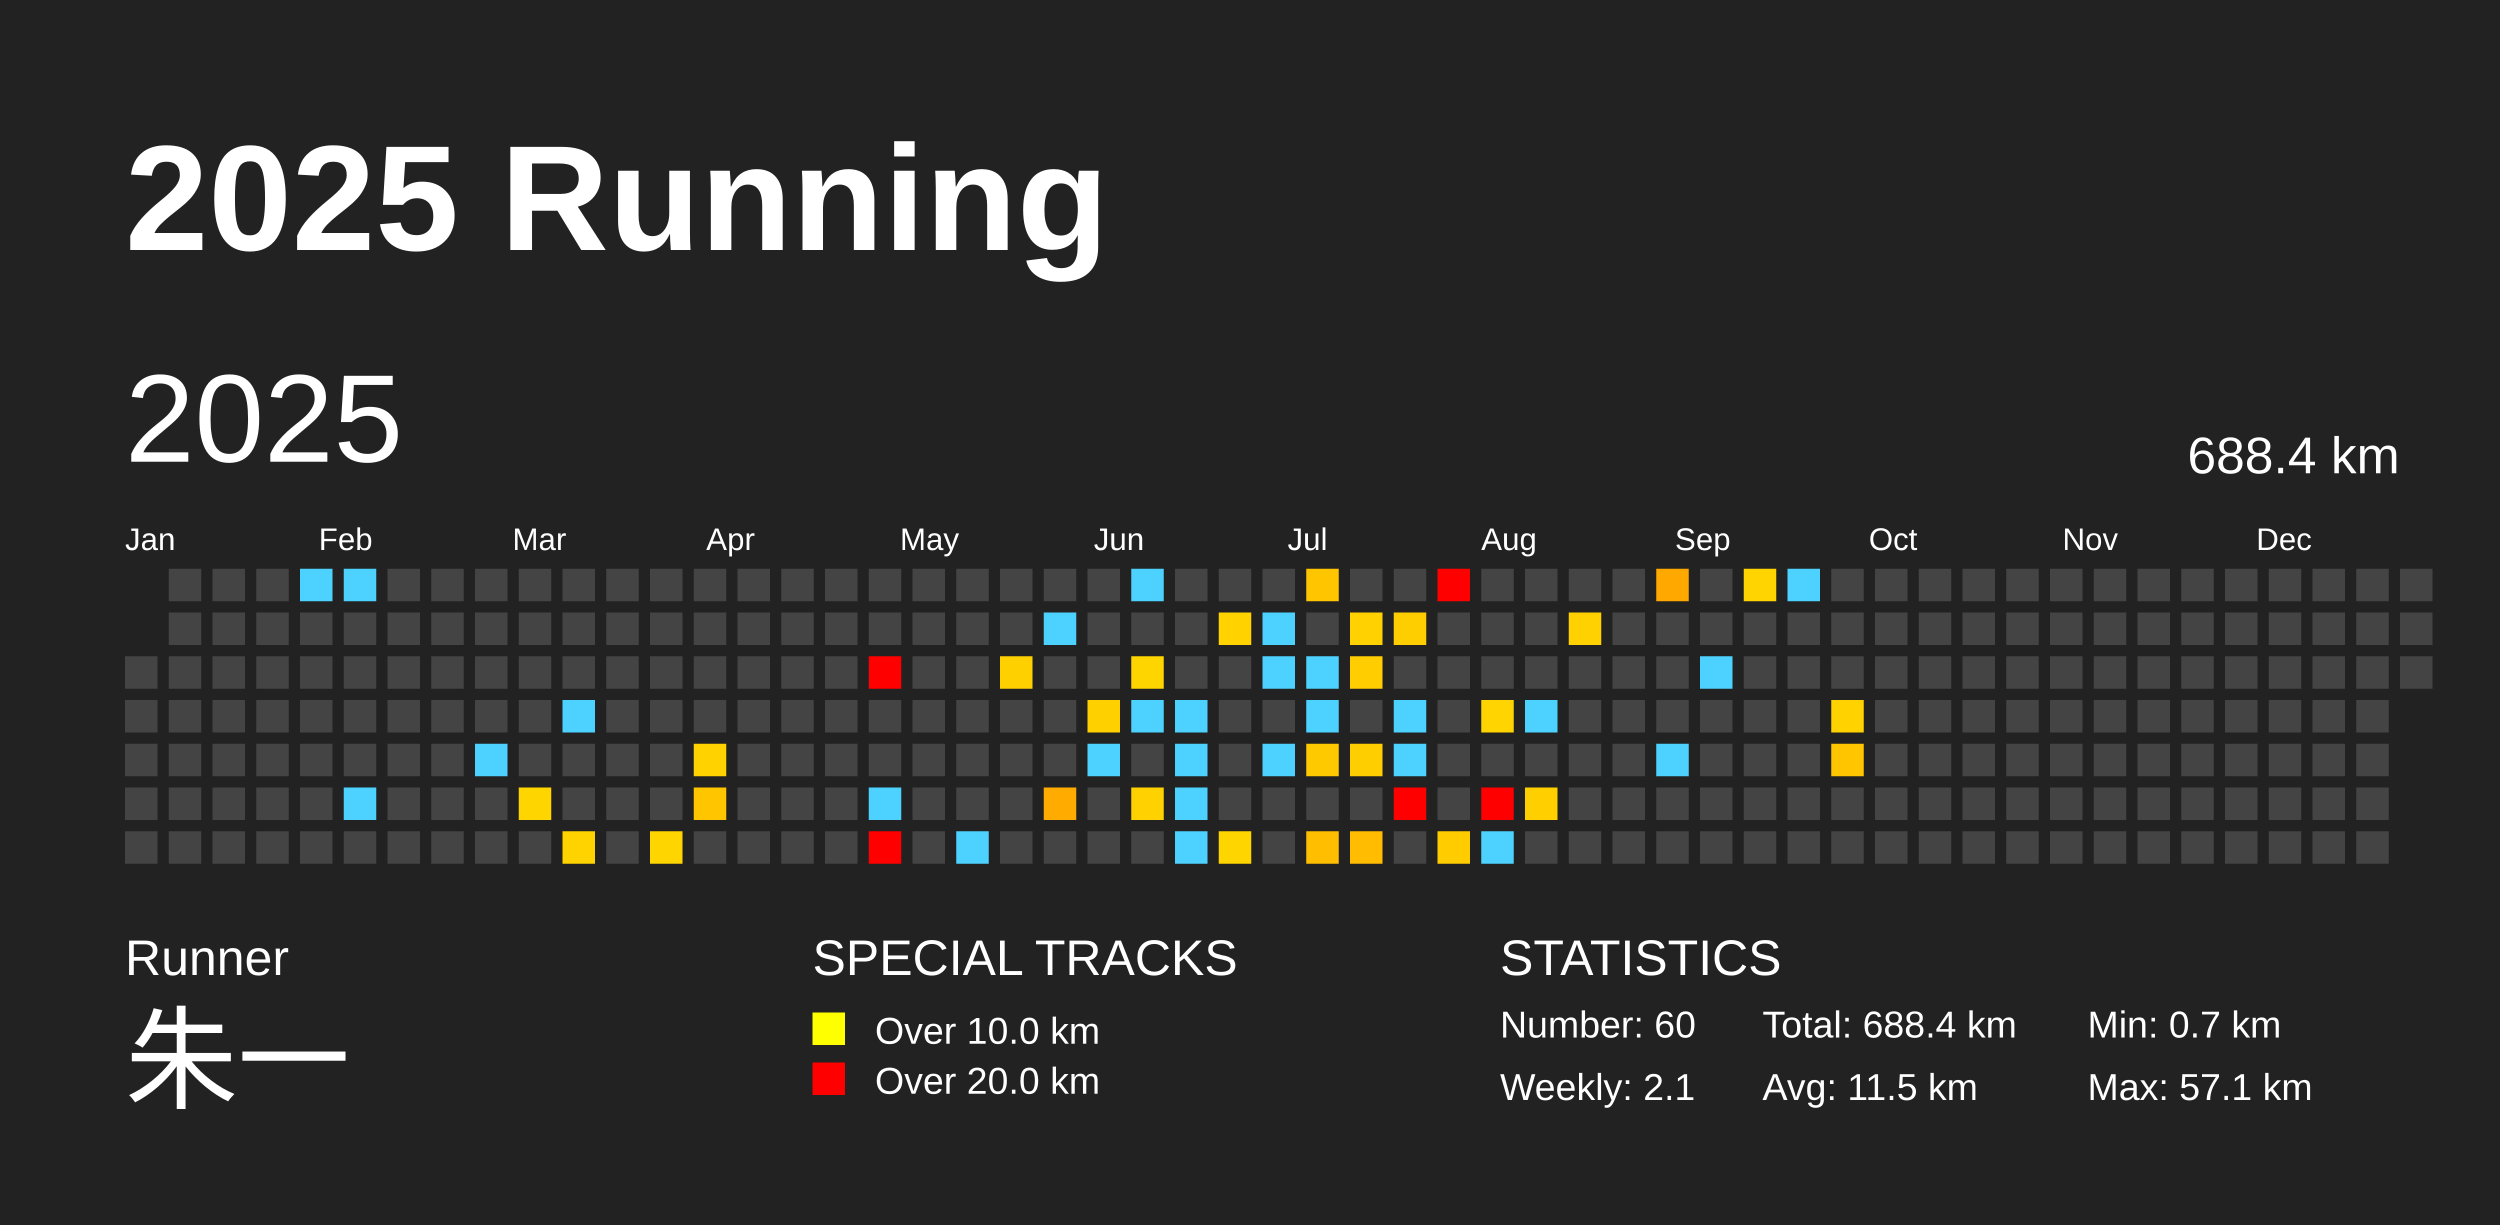
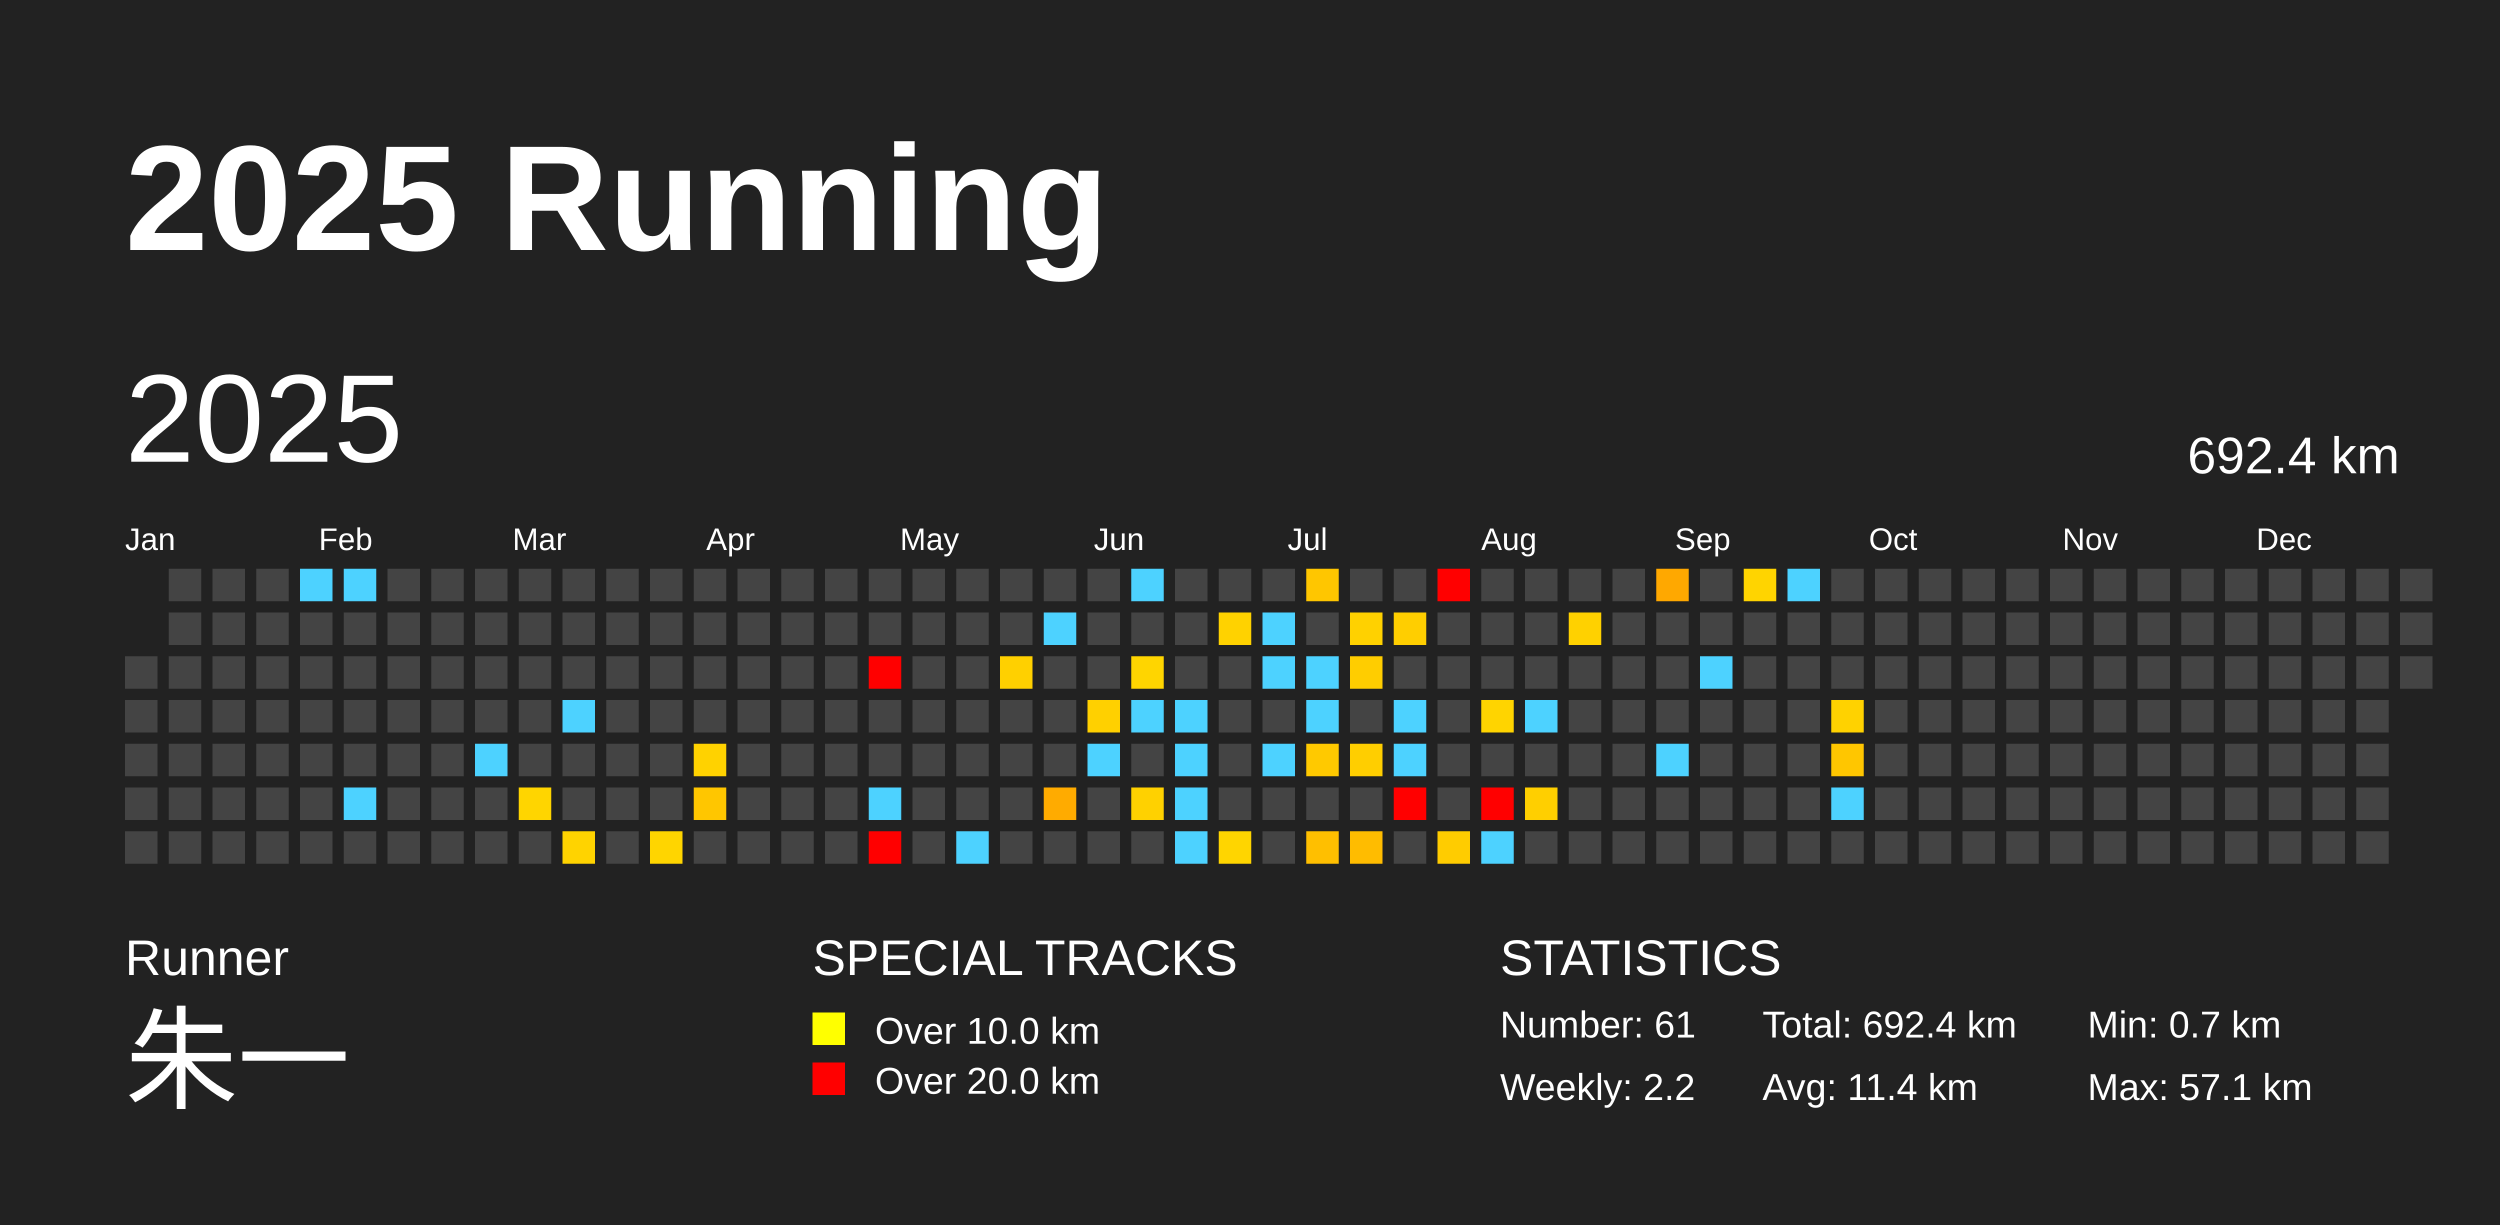
<svg xmlns="http://www.w3.org/2000/svg" baseProfile="full" height="98mm" version="1.1" viewBox="0,0,200,98" width="200mm">
  <defs />
  <rect fill="#222222" height="98" width="200" x="0" y="0" />
  <text fill="#FFFFFF" style="font-size:12px; font-family:Arial; font-weight:bold;" x="10" y="20">2025 Running</text>
  <text fill="#FFFFFF" style="font-size:4px; font-family:Arial" x="10" y="78">Runner</text>
  <text fill="#FFFFFF" style="font-size:9px; font-family:Arial" x="10" y="88">朱一</text>
  <text fill="#FFFFFF" style="font-size:4px; font-family:Arial" x="65" y="78">SPECIAL TRACKS</text>
  <rect fill="yellow" height="2.6" width="2.6" x="65" y="81" />
  <text fill="#FFFFFF" style="font-size:3px; font-family:Arial" x="70" y="83.5">Over 10.0 km</text>
  <rect fill="red" height="2.6" width="2.6" x="65" y="85" />
  <text fill="#FFFFFF" style="font-size:3px; font-family:Arial" x="70" y="87.5">Over 20.0 km</text>
  <text fill="#FFFFFF" style="font-size:4px; font-family:Arial" x="120" y="78">STATISTICS</text>
-   <text fill="#FFFFFF" style="font-size:3px; font-family:Arial" x="120" y="83">Number: 60</text>
-   <text fill="#FFFFFF" style="font-size:3px; font-family:Arial" x="120" y="88">Weekly: 2.1</text>
-   <text fill="#FFFFFF" style="font-size:3px; font-family:Arial" x="141" y="83">Total: 688.4 km</text>
-   <text fill="#FFFFFF" style="font-size:3px; font-family:Arial" x="141" y="88">Avg: 11.5 km</text>
+   <text fill="#FFFFFF" style="font-size:3px; font-family:Arial" x="120" y="83">Number: 61</text>
+   <text fill="#FFFFFF" style="font-size:3px; font-family:Arial" x="120" y="88">Weekly: 2.2</text>
+   <text fill="#FFFFFF" style="font-size:3px; font-family:Arial" x="141" y="83">Total: 692.4 km</text>
+   <text fill="#FFFFFF" style="font-size:3px; font-family:Arial" x="141" y="88">Avg: 11.4 km</text>
  <text fill="#FFFFFF" style="font-size:3px; font-family:Arial" x="167" y="83">Min: 0.7 km</text>
  <text fill="#FFFFFF" style="font-size:3px; font-family:Arial" x="167" y="88">Max: 57.1 km</text>
  <text dominant-baseline="hanging" fill="#FFFFFF" style="font-size:10.0px; font-family:Arial;" x="10" y="30">2025</text>
-   <text dominant-baseline="hanging" fill="#FFFFFF" style="font-size:4.125px; font-family:Arial;" x="175" y="35">688.4 km</text>
+   <text dominant-baseline="hanging" fill="#FFFFFF" style="font-size:4.125px; font-family:Arial;" x="175" y="35">692.4 km</text>
  <text fill="#FFFFFF" style="font-size:2.5px; font-family:Arial" x="10.0" y="44">Jan</text>
  <text fill="#FFFFFF" style="font-size:2.5px; font-family:Arial" x="25.5" y="44">Feb</text>
  <text fill="#FFFFFF" style="font-size:2.5px; font-family:Arial" x="41.0" y="44">Mar</text>
  <text fill="#FFFFFF" style="font-size:2.5px; font-family:Arial" x="56.5" y="44">Apr</text>
  <text fill="#FFFFFF" style="font-size:2.5px; font-family:Arial" x="72.0" y="44">May</text>
  <text fill="#FFFFFF" style="font-size:2.5px; font-family:Arial" x="87.5" y="44">Jun</text>
  <text fill="#FFFFFF" style="font-size:2.5px; font-family:Arial" x="103.0" y="44">Jul</text>
  <text fill="#FFFFFF" style="font-size:2.5px; font-family:Arial" x="118.5" y="44">Aug</text>
  <text fill="#FFFFFF" style="font-size:2.5px; font-family:Arial" x="134.0" y="44">Sep</text>
  <text fill="#FFFFFF" style="font-size:2.5px; font-family:Arial" x="149.5" y="44">Oct</text>
  <text fill="#FFFFFF" style="font-size:2.5px; font-family:Arial" x="165.0" y="44">Nov</text>
  <text fill="#FFFFFF" style="font-size:2.5px; font-family:Arial" x="180.5" y="44">Dec</text>
  <rect fill="#444444" height="2.6" width="2.6" x="10.0" y="52.5" />
  <rect fill="#444444" height="2.6" width="2.6" x="10.0" y="56.0" />
  <rect fill="#444444" height="2.6" width="2.6" x="10.0" y="59.5" />
  <rect fill="#444444" height="2.6" width="2.6" x="10.0" y="63.0" />
  <rect fill="#444444" height="2.6" width="2.6" x="10.0" y="66.5" />
  <rect fill="#444444" height="2.6" width="2.6" x="13.5" y="45.5" />
  <rect fill="#444444" height="2.6" width="2.6" x="13.5" y="49.0" />
  <rect fill="#444444" height="2.6" width="2.6" x="13.5" y="52.5" />
  <rect fill="#444444" height="2.6" width="2.6" x="13.5" y="56.0" />
  <rect fill="#444444" height="2.6" width="2.6" x="13.5" y="59.5" />
  <rect fill="#444444" height="2.6" width="2.6" x="13.5" y="63.0" />
  <rect fill="#444444" height="2.6" width="2.6" x="13.5" y="66.5" />
  <rect fill="#444444" height="2.6" width="2.6" x="17.0" y="45.5" />
  <rect fill="#444444" height="2.6" width="2.6" x="17.0" y="49.0" />
  <rect fill="#444444" height="2.6" width="2.6" x="17.0" y="52.5" />
  <rect fill="#444444" height="2.6" width="2.6" x="17.0" y="56.0" />
  <rect fill="#444444" height="2.6" width="2.6" x="17.0" y="59.5" />
  <rect fill="#444444" height="2.6" width="2.6" x="17.0" y="63.0" />
  <rect fill="#444444" height="2.6" width="2.6" x="17.0" y="66.5" />
  <rect fill="#444444" height="2.6" width="2.6" x="20.5" y="45.5" />
  <rect fill="#444444" height="2.6" width="2.6" x="20.5" y="49.0" />
  <rect fill="#444444" height="2.6" width="2.6" x="20.5" y="52.5" />
  <rect fill="#444444" height="2.6" width="2.6" x="20.5" y="56.0" />
  <rect fill="#444444" height="2.6" width="2.6" x="20.5" y="59.5" />
  <rect fill="#444444" height="2.6" width="2.6" x="20.5" y="63.0" />
  <rect fill="#444444" height="2.6" width="2.6" x="20.5" y="66.5" />
  <rect fill="#4dd2ff" height="2.6" width="2.6" x="24.0" y="45.5" />
  <rect fill="#444444" height="2.6" width="2.6" x="24.0" y="49.0" />
  <rect fill="#444444" height="2.6" width="2.6" x="24.0" y="52.5" />
  <rect fill="#444444" height="2.6" width="2.6" x="24.0" y="56.0" />
  <rect fill="#444444" height="2.6" width="2.6" x="24.0" y="59.5" />
  <rect fill="#444444" height="2.6" width="2.6" x="24.0" y="63.0" />
  <rect fill="#444444" height="2.6" width="2.6" x="24.0" y="66.5" />
  <rect fill="#4dd2ff" height="2.6" width="2.6" x="27.5" y="45.5" />
  <rect fill="#444444" height="2.6" width="2.6" x="27.5" y="49.0" />
  <rect fill="#444444" height="2.6" width="2.6" x="27.5" y="52.5" />
  <rect fill="#444444" height="2.6" width="2.6" x="27.5" y="56.0" />
  <rect fill="#444444" height="2.6" width="2.6" x="27.5" y="59.5" />
  <rect fill="#4dd2ff" height="2.6" width="2.6" x="27.5" y="63.0" />
  <rect fill="#444444" height="2.6" width="2.6" x="27.5" y="66.5" />
  <rect fill="#444444" height="2.6" width="2.6" x="31.0" y="45.5" />
  <rect fill="#444444" height="2.6" width="2.6" x="31.0" y="49.0" />
  <rect fill="#444444" height="2.6" width="2.6" x="31.0" y="52.5" />
  <rect fill="#444444" height="2.6" width="2.6" x="31.0" y="56.0" />
  <rect fill="#444444" height="2.6" width="2.6" x="31.0" y="59.5" />
  <rect fill="#444444" height="2.6" width="2.6" x="31.0" y="63.0" />
  <rect fill="#444444" height="2.6" width="2.6" x="31.0" y="66.5" />
  <rect fill="#444444" height="2.6" width="2.6" x="34.5" y="45.5" />
  <rect fill="#444444" height="2.6" width="2.6" x="34.5" y="49.0" />
  <rect fill="#444444" height="2.6" width="2.6" x="34.5" y="52.5" />
  <rect fill="#444444" height="2.6" width="2.6" x="34.5" y="56.0" />
  <rect fill="#444444" height="2.6" width="2.6" x="34.5" y="59.5" />
  <rect fill="#444444" height="2.6" width="2.6" x="34.5" y="63.0" />
  <rect fill="#444444" height="2.6" width="2.6" x="34.5" y="66.5" />
  <rect fill="#444444" height="2.6" width="2.6" x="38.0" y="45.5" />
  <rect fill="#444444" height="2.6" width="2.6" x="38.0" y="49.0" />
  <rect fill="#444444" height="2.6" width="2.6" x="38.0" y="52.5" />
  <rect fill="#444444" height="2.6" width="2.6" x="38.0" y="56.0" />
  <rect fill="#4dd2ff" height="2.6" width="2.6" x="38.0" y="59.5" />
  <rect fill="#444444" height="2.6" width="2.6" x="38.0" y="63.0" />
  <rect fill="#444444" height="2.6" width="2.6" x="38.0" y="66.5" />
  <rect fill="#444444" height="2.6" width="2.6" x="41.5" y="45.5" />
  <rect fill="#444444" height="2.6" width="2.6" x="41.5" y="49.0" />
  <rect fill="#444444" height="2.6" width="2.6" x="41.5" y="52.5" />
  <rect fill="#444444" height="2.6" width="2.6" x="41.5" y="56.0" />
  <rect fill="#444444" height="2.6" width="2.6" x="41.5" y="59.5" />
  <rect fill="#ffd500" height="2.6" width="2.6" x="41.5" y="63.0" />
  <rect fill="#444444" height="2.6" width="2.6" x="41.5" y="66.5" />
  <rect fill="#444444" height="2.6" width="2.6" x="45.0" y="45.5" />
  <rect fill="#444444" height="2.6" width="2.6" x="45.0" y="49.0" />
  <rect fill="#444444" height="2.6" width="2.6" x="45.0" y="52.5" />
  <rect fill="#4dd2ff" height="2.6" width="2.6" x="45.0" y="56.0" />
  <rect fill="#444444" height="2.6" width="2.6" x="45.0" y="59.5" />
  <rect fill="#444444" height="2.6" width="2.6" x="45.0" y="63.0" />
  <rect fill="#ffd300" height="2.6" width="2.6" x="45.0" y="66.5" />
  <rect fill="#444444" height="2.6" width="2.6" x="48.5" y="45.5" />
  <rect fill="#444444" height="2.6" width="2.6" x="48.5" y="49.0" />
  <rect fill="#444444" height="2.6" width="2.6" x="48.5" y="52.5" />
  <rect fill="#444444" height="2.6" width="2.6" x="48.5" y="56.0" />
  <rect fill="#444444" height="2.6" width="2.6" x="48.5" y="59.5" />
  <rect fill="#444444" height="2.6" width="2.6" x="48.5" y="63.0" />
  <rect fill="#444444" height="2.6" width="2.6" x="48.5" y="66.5" />
  <rect fill="#444444" height="2.6" width="2.6" x="52.0" y="45.5" />
  <rect fill="#444444" height="2.6" width="2.6" x="52.0" y="49.0" />
  <rect fill="#444444" height="2.6" width="2.6" x="52.0" y="52.5" />
  <rect fill="#444444" height="2.6" width="2.6" x="52.0" y="56.0" />
  <rect fill="#444444" height="2.6" width="2.6" x="52.0" y="59.5" />
  <rect fill="#444444" height="2.6" width="2.6" x="52.0" y="63.0" />
  <rect fill="#ffd500" height="2.6" width="2.6" x="52.0" y="66.5" />
  <rect fill="#444444" height="2.6" width="2.6" x="55.5" y="45.5" />
  <rect fill="#444444" height="2.6" width="2.6" x="55.5" y="49.0" />
  <rect fill="#444444" height="2.6" width="2.6" x="55.5" y="52.5" />
  <rect fill="#444444" height="2.6" width="2.6" x="55.5" y="56.0" />
  <rect fill="#ffd200" height="2.6" width="2.6" x="55.5" y="59.5" />
  <rect fill="#ffc600" height="2.6" width="2.6" x="55.5" y="63.0" />
  <rect fill="#444444" height="2.6" width="2.6" x="55.5" y="66.5" />
  <rect fill="#444444" height="2.6" width="2.6" x="59.0" y="45.5" />
  <rect fill="#444444" height="2.6" width="2.6" x="59.0" y="49.0" />
  <rect fill="#444444" height="2.6" width="2.6" x="59.0" y="52.5" />
  <rect fill="#444444" height="2.6" width="2.6" x="59.0" y="56.0" />
  <rect fill="#444444" height="2.6" width="2.6" x="59.0" y="59.5" />
  <rect fill="#444444" height="2.6" width="2.6" x="59.0" y="63.0" />
  <rect fill="#444444" height="2.6" width="2.6" x="59.0" y="66.5" />
  <rect fill="#444444" height="2.6" width="2.6" x="62.5" y="45.5" />
  <rect fill="#444444" height="2.6" width="2.6" x="62.5" y="49.0" />
  <rect fill="#444444" height="2.6" width="2.6" x="62.5" y="52.5" />
  <rect fill="#444444" height="2.6" width="2.6" x="62.5" y="56.0" />
  <rect fill="#444444" height="2.6" width="2.6" x="62.5" y="59.5" />
  <rect fill="#444444" height="2.6" width="2.6" x="62.5" y="63.0" />
  <rect fill="#444444" height="2.6" width="2.6" x="62.5" y="66.5" />
  <rect fill="#444444" height="2.6" width="2.6" x="66.0" y="45.5" />
  <rect fill="#444444" height="2.6" width="2.6" x="66.0" y="49.0" />
  <rect fill="#444444" height="2.6" width="2.6" x="66.0" y="52.5" />
  <rect fill="#444444" height="2.6" width="2.6" x="66.0" y="56.0" />
  <rect fill="#444444" height="2.6" width="2.6" x="66.0" y="59.5" />
  <rect fill="#444444" height="2.6" width="2.6" x="66.0" y="63.0" />
  <rect fill="#444444" height="2.6" width="2.6" x="66.0" y="66.5" />
  <rect fill="#444444" height="2.6" width="2.6" x="69.5" y="45.5" />
  <rect fill="#444444" height="2.6" width="2.6" x="69.5" y="49.0" />
  <rect fill="red" height="2.6" width="2.6" x="69.5" y="52.5" />
  <rect fill="#444444" height="2.6" width="2.6" x="69.5" y="56.0" />
  <rect fill="#444444" height="2.6" width="2.6" x="69.5" y="59.5" />
  <rect fill="#4dd2ff" height="2.6" width="2.6" x="69.5" y="63.0" />
  <rect fill="red" height="2.6" width="2.6" x="69.5" y="66.5" />
  <rect fill="#444444" height="2.6" width="2.6" x="73.0" y="45.5" />
  <rect fill="#444444" height="2.6" width="2.6" x="73.0" y="49.0" />
  <rect fill="#444444" height="2.6" width="2.6" x="73.0" y="52.5" />
  <rect fill="#444444" height="2.6" width="2.6" x="73.0" y="56.0" />
  <rect fill="#444444" height="2.6" width="2.6" x="73.0" y="59.5" />
  <rect fill="#444444" height="2.6" width="2.6" x="73.0" y="63.0" />
  <rect fill="#444444" height="2.6" width="2.6" x="73.0" y="66.5" />
  <rect fill="#444444" height="2.6" width="2.6" x="76.5" y="45.5" />
  <rect fill="#444444" height="2.6" width="2.6" x="76.5" y="49.0" />
  <rect fill="#444444" height="2.6" width="2.6" x="76.5" y="52.5" />
  <rect fill="#444444" height="2.6" width="2.6" x="76.5" y="56.0" />
  <rect fill="#444444" height="2.6" width="2.6" x="76.5" y="59.5" />
  <rect fill="#444444" height="2.6" width="2.6" x="76.5" y="63.0" />
  <rect fill="#4dd2ff" height="2.6" width="2.6" x="76.5" y="66.5" />
  <rect fill="#444444" height="2.6" width="2.6" x="80.0" y="45.5" />
  <rect fill="#444444" height="2.6" width="2.6" x="80.0" y="49.0" />
  <rect fill="#ffd000" height="2.6" width="2.6" x="80.0" y="52.5" />
  <rect fill="#444444" height="2.6" width="2.6" x="80.0" y="56.0" />
  <rect fill="#444444" height="2.6" width="2.6" x="80.0" y="59.5" />
  <rect fill="#444444" height="2.6" width="2.6" x="80.0" y="63.0" />
  <rect fill="#444444" height="2.6" width="2.6" x="80.0" y="66.5" />
  <rect fill="#444444" height="2.6" width="2.6" x="83.5" y="45.5" />
  <rect fill="#4dd2ff" height="2.6" width="2.6" x="83.5" y="49.0" />
  <rect fill="#444444" height="2.6" width="2.6" x="83.5" y="52.5" />
  <rect fill="#444444" height="2.6" width="2.6" x="83.5" y="56.0" />
  <rect fill="#444444" height="2.6" width="2.6" x="83.5" y="59.5" />
  <rect fill="#ffab00" height="2.6" width="2.6" x="83.5" y="63.0" />
  <rect fill="#444444" height="2.6" width="2.6" x="83.5" y="66.5" />
  <rect fill="#444444" height="2.6" width="2.6" x="87.0" y="45.5" />
  <rect fill="#444444" height="2.6" width="2.6" x="87.0" y="49.0" />
  <rect fill="#444444" height="2.6" width="2.6" x="87.0" y="52.5" />
  <rect fill="#ffd000" height="2.6" width="2.6" x="87.0" y="56.0" />
  <rect fill="#4dd2ff" height="2.6" width="2.6" x="87.0" y="59.5" />
  <rect fill="#444444" height="2.6" width="2.6" x="87.0" y="63.0" />
  <rect fill="#444444" height="2.6" width="2.6" x="87.0" y="66.5" />
  <rect fill="#4dd2ff" height="2.6" width="2.6" x="90.5" y="45.5" />
  <rect fill="#444444" height="2.6" width="2.6" x="90.5" y="49.0" />
  <rect fill="#ffd500" height="2.6" width="2.6" x="90.5" y="52.5" />
  <rect fill="#4dd2ff" height="2.6" width="2.6" x="90.5" y="56.0" />
  <rect fill="#444444" height="2.6" width="2.6" x="90.5" y="59.5" />
  <rect fill="#ffd100" height="2.6" width="2.6" x="90.5" y="63.0" />
  <rect fill="#444444" height="2.6" width="2.6" x="90.5" y="66.5" />
  <rect fill="#444444" height="2.6" width="2.6" x="94.0" y="45.5" />
  <rect fill="#444444" height="2.6" width="2.6" x="94.0" y="49.0" />
  <rect fill="#444444" height="2.6" width="2.6" x="94.0" y="52.5" />
  <rect fill="#4dd2ff" height="2.6" width="2.6" x="94.0" y="56.0" />
  <rect fill="#4dd2ff" height="2.6" width="2.6" x="94.0" y="59.5" />
  <rect fill="#4dd2ff" height="2.6" width="2.6" x="94.0" y="63.0" />
  <rect fill="#4dd2ff" height="2.6" width="2.6" x="94.0" y="66.5" />
  <rect fill="#444444" height="2.6" width="2.6" x="97.5" y="45.5" />
  <rect fill="#ffd200" height="2.6" width="2.6" x="97.5" y="49.0" />
  <rect fill="#444444" height="2.6" width="2.6" x="97.5" y="52.5" />
  <rect fill="#444444" height="2.6" width="2.6" x="97.5" y="56.0" />
  <rect fill="#444444" height="2.6" width="2.6" x="97.5" y="59.5" />
  <rect fill="#444444" height="2.6" width="2.6" x="97.5" y="63.0" />
  <rect fill="#ffd500" height="2.6" width="2.6" x="97.5" y="66.5" />
  <rect fill="#444444" height="2.6" width="2.6" x="101.0" y="45.5" />
  <rect fill="#4dd2ff" height="2.6" width="2.6" x="101.0" y="49.0" />
  <rect fill="#4dd2ff" height="2.6" width="2.6" x="101.0" y="52.5" />
  <rect fill="#444444" height="2.6" width="2.6" x="101.0" y="56.0" />
  <rect fill="#4dd2ff" height="2.6" width="2.6" x="101.0" y="59.5" />
  <rect fill="#444444" height="2.6" width="2.6" x="101.0" y="63.0" />
  <rect fill="#444444" height="2.6" width="2.6" x="101.0" y="66.5" />
  <rect fill="#ffc600" height="2.6" width="2.6" x="104.5" y="45.5" />
  <rect fill="#444444" height="2.6" width="2.6" x="104.5" y="49.0" />
  <rect fill="#4dd2ff" height="2.6" width="2.6" x="104.5" y="52.5" />
  <rect fill="#4dd2ff" height="2.6" width="2.6" x="104.5" y="56.0" />
  <rect fill="#ffc900" height="2.6" width="2.6" x="104.5" y="59.5" />
  <rect fill="#444444" height="2.6" width="2.6" x="104.5" y="63.0" />
  <rect fill="#ffbf00" height="2.6" width="2.6" x="104.5" y="66.5" />
  <rect fill="#444444" height="2.6" width="2.6" x="108.0" y="45.5" />
  <rect fill="#ffd100" height="2.6" width="2.6" x="108.0" y="49.0" />
  <rect fill="#ffcd00" height="2.6" width="2.6" x="108.0" y="52.5" />
  <rect fill="#444444" height="2.6" width="2.6" x="108.0" y="56.0" />
  <rect fill="#ffce00" height="2.6" width="2.6" x="108.0" y="59.5" />
  <rect fill="#444444" height="2.6" width="2.6" x="108.0" y="63.0" />
  <rect fill="#ffbc00" height="2.6" width="2.6" x="108.0" y="66.5" />
  <rect fill="#444444" height="2.6" width="2.6" x="111.5" y="45.5" />
  <rect fill="#ffce00" height="2.6" width="2.6" x="111.5" y="49.0" />
  <rect fill="#444444" height="2.6" width="2.6" x="111.5" y="52.5" />
  <rect fill="#4dd2ff" height="2.6" width="2.6" x="111.5" y="56.0" />
  <rect fill="#4dd2ff" height="2.6" width="2.6" x="111.5" y="59.5" />
  <rect fill="red" height="2.6" width="2.6" x="111.5" y="63.0" />
  <rect fill="#444444" height="2.6" width="2.6" x="111.5" y="66.5" />
  <rect fill="red" height="2.6" width="2.6" x="115.0" y="45.5" />
  <rect fill="#444444" height="2.6" width="2.6" x="115.0" y="49.0" />
  <rect fill="#444444" height="2.6" width="2.6" x="115.0" y="52.5" />
  <rect fill="#444444" height="2.6" width="2.6" x="115.0" y="56.0" />
  <rect fill="#444444" height="2.6" width="2.6" x="115.0" y="59.5" />
  <rect fill="#444444" height="2.6" width="2.6" x="115.0" y="63.0" />
  <rect fill="#ffcc00" height="2.6" width="2.6" x="115.0" y="66.5" />
  <rect fill="#444444" height="2.6" width="2.6" x="118.5" y="45.5" />
  <rect fill="#444444" height="2.6" width="2.6" x="118.5" y="49.0" />
  <rect fill="#444444" height="2.6" width="2.6" x="118.5" y="52.5" />
  <rect fill="#ffd400" height="2.6" width="2.6" x="118.5" y="56.0" />
  <rect fill="#444444" height="2.6" width="2.6" x="118.5" y="59.5" />
  <rect fill="red" height="2.6" width="2.6" x="118.5" y="63.0" />
  <rect fill="#4dd2ff" height="2.6" width="2.6" x="118.5" y="66.5" />
  <rect fill="#444444" height="2.6" width="2.6" x="122.0" y="45.5" />
  <rect fill="#444444" height="2.6" width="2.6" x="122.0" y="49.0" />
  <rect fill="#444444" height="2.6" width="2.6" x="122.0" y="52.5" />
  <rect fill="#4dd2ff" height="2.6" width="2.6" x="122.0" y="56.0" />
  <rect fill="#444444" height="2.6" width="2.6" x="122.0" y="59.5" />
  <rect fill="#ffcf00" height="2.6" width="2.6" x="122.0" y="63.0" />
  <rect fill="#444444" height="2.6" width="2.6" x="122.0" y="66.5" />
  <rect fill="#444444" height="2.6" width="2.6" x="125.5" y="45.5" />
  <rect fill="#ffd100" height="2.6" width="2.6" x="125.5" y="49.0" />
  <rect fill="#444444" height="2.6" width="2.6" x="125.5" y="52.5" />
  <rect fill="#444444" height="2.6" width="2.6" x="125.5" y="56.0" />
  <rect fill="#444444" height="2.6" width="2.6" x="125.5" y="59.5" />
  <rect fill="#444444" height="2.6" width="2.6" x="125.5" y="63.0" />
  <rect fill="#444444" height="2.6" width="2.6" x="125.5" y="66.5" />
  <rect fill="#444444" height="2.6" width="2.6" x="129.0" y="45.5" />
  <rect fill="#444444" height="2.6" width="2.6" x="129.0" y="49.0" />
  <rect fill="#444444" height="2.6" width="2.6" x="129.0" y="52.5" />
  <rect fill="#444444" height="2.6" width="2.6" x="129.0" y="56.0" />
  <rect fill="#444444" height="2.6" width="2.6" x="129.0" y="59.5" />
  <rect fill="#444444" height="2.6" width="2.6" x="129.0" y="63.0" />
  <rect fill="#444444" height="2.6" width="2.6" x="129.0" y="66.5" />
  <rect fill="#ffa800" height="2.6" width="2.6" x="132.5" y="45.5" />
  <rect fill="#444444" height="2.6" width="2.6" x="132.5" y="49.0" />
  <rect fill="#444444" height="2.6" width="2.6" x="132.5" y="52.5" />
  <rect fill="#444444" height="2.6" width="2.6" x="132.5" y="56.0" />
  <rect fill="#4dd2ff" height="2.6" width="2.6" x="132.5" y="59.5" />
  <rect fill="#444444" height="2.6" width="2.6" x="132.5" y="63.0" />
  <rect fill="#444444" height="2.6" width="2.6" x="132.5" y="66.5" />
  <rect fill="#444444" height="2.6" width="2.6" x="136.0" y="45.5" />
  <rect fill="#444444" height="2.6" width="2.6" x="136.0" y="49.0" />
  <rect fill="#4dd2ff" height="2.6" width="2.6" x="136.0" y="52.5" />
  <rect fill="#444444" height="2.6" width="2.6" x="136.0" y="56.0" />
  <rect fill="#444444" height="2.6" width="2.6" x="136.0" y="59.5" />
  <rect fill="#444444" height="2.6" width="2.6" x="136.0" y="63.0" />
  <rect fill="#444444" height="2.6" width="2.6" x="136.0" y="66.5" />
  <rect fill="#ffd400" height="2.6" width="2.6" x="139.5" y="45.5" />
  <rect fill="#444444" height="2.6" width="2.6" x="139.5" y="49.0" />
  <rect fill="#444444" height="2.6" width="2.6" x="139.5" y="52.5" />
  <rect fill="#444444" height="2.6" width="2.6" x="139.5" y="56.0" />
  <rect fill="#444444" height="2.6" width="2.6" x="139.5" y="59.5" />
  <rect fill="#444444" height="2.6" width="2.6" x="139.5" y="63.0" />
  <rect fill="#444444" height="2.6" width="2.6" x="139.5" y="66.5" />
  <rect fill="#4dd2ff" height="2.6" width="2.6" x="143.0" y="45.5" />
  <rect fill="#444444" height="2.6" width="2.6" x="143.0" y="49.0" />
  <rect fill="#444444" height="2.6" width="2.6" x="143.0" y="52.5" />
  <rect fill="#444444" height="2.6" width="2.6" x="143.0" y="56.0" />
  <rect fill="#444444" height="2.6" width="2.6" x="143.0" y="59.5" />
  <rect fill="#444444" height="2.6" width="2.6" x="143.0" y="63.0" />
  <rect fill="#444444" height="2.6" width="2.6" x="143.0" y="66.5" />
  <rect fill="#444444" height="2.6" width="2.6" x="146.5" y="45.5" />
  <rect fill="#444444" height="2.6" width="2.6" x="146.5" y="49.0" />
  <rect fill="#444444" height="2.6" width="2.6" x="146.5" y="52.5" />
  <rect fill="#ffd200" height="2.6" width="2.6" x="146.5" y="56.0" />
  <rect fill="#ffc600" height="2.6" width="2.6" x="146.5" y="59.5" />
-   <rect fill="#444444" height="2.6" width="2.6" x="146.5" y="63.0" />
+   <rect fill="#4dd2ff" height="2.6" width="2.6" x="146.5" y="63.0" />
  <rect fill="#444444" height="2.6" width="2.6" x="146.5" y="66.5" />
  <rect fill="#444444" height="2.6" width="2.6" x="150.0" y="45.5" />
  <rect fill="#444444" height="2.6" width="2.6" x="150.0" y="49.0" />
  <rect fill="#444444" height="2.6" width="2.6" x="150.0" y="52.5" />
  <rect fill="#444444" height="2.6" width="2.6" x="150.0" y="56.0" />
  <rect fill="#444444" height="2.6" width="2.6" x="150.0" y="59.5" />
  <rect fill="#444444" height="2.6" width="2.6" x="150.0" y="63.0" />
  <rect fill="#444444" height="2.6" width="2.6" x="150.0" y="66.5" />
  <rect fill="#444444" height="2.6" width="2.6" x="153.5" y="45.5" />
  <rect fill="#444444" height="2.6" width="2.6" x="153.5" y="49.0" />
  <rect fill="#444444" height="2.6" width="2.6" x="153.5" y="52.5" />
  <rect fill="#444444" height="2.6" width="2.6" x="153.5" y="56.0" />
  <rect fill="#444444" height="2.6" width="2.6" x="153.5" y="59.5" />
  <rect fill="#444444" height="2.6" width="2.6" x="153.5" y="63.0" />
  <rect fill="#444444" height="2.6" width="2.6" x="153.5" y="66.5" />
  <rect fill="#444444" height="2.6" width="2.6" x="157.0" y="45.5" />
  <rect fill="#444444" height="2.6" width="2.6" x="157.0" y="49.0" />
  <rect fill="#444444" height="2.6" width="2.6" x="157.0" y="52.5" />
  <rect fill="#444444" height="2.6" width="2.6" x="157.0" y="56.0" />
  <rect fill="#444444" height="2.6" width="2.6" x="157.0" y="59.5" />
  <rect fill="#444444" height="2.6" width="2.6" x="157.0" y="63.0" />
  <rect fill="#444444" height="2.6" width="2.6" x="157.0" y="66.5" />
  <rect fill="#444444" height="2.6" width="2.6" x="160.5" y="45.5" />
  <rect fill="#444444" height="2.6" width="2.6" x="160.5" y="49.0" />
  <rect fill="#444444" height="2.6" width="2.6" x="160.5" y="52.5" />
  <rect fill="#444444" height="2.6" width="2.6" x="160.5" y="56.0" />
  <rect fill="#444444" height="2.6" width="2.6" x="160.5" y="59.5" />
  <rect fill="#444444" height="2.6" width="2.6" x="160.5" y="63.0" />
  <rect fill="#444444" height="2.6" width="2.6" x="160.5" y="66.5" />
  <rect fill="#444444" height="2.6" width="2.6" x="164.0" y="45.5" />
  <rect fill="#444444" height="2.6" width="2.6" x="164.0" y="49.0" />
  <rect fill="#444444" height="2.6" width="2.6" x="164.0" y="52.5" />
  <rect fill="#444444" height="2.6" width="2.6" x="164.0" y="56.0" />
  <rect fill="#444444" height="2.6" width="2.6" x="164.0" y="59.5" />
  <rect fill="#444444" height="2.6" width="2.6" x="164.0" y="63.0" />
  <rect fill="#444444" height="2.6" width="2.6" x="164.0" y="66.5" />
  <rect fill="#444444" height="2.6" width="2.6" x="167.5" y="45.5" />
  <rect fill="#444444" height="2.6" width="2.6" x="167.5" y="49.0" />
  <rect fill="#444444" height="2.6" width="2.6" x="167.5" y="52.5" />
  <rect fill="#444444" height="2.6" width="2.6" x="167.5" y="56.0" />
  <rect fill="#444444" height="2.6" width="2.6" x="167.5" y="59.5" />
  <rect fill="#444444" height="2.6" width="2.6" x="167.5" y="63.0" />
  <rect fill="#444444" height="2.6" width="2.6" x="167.5" y="66.5" />
  <rect fill="#444444" height="2.6" width="2.6" x="171.0" y="45.5" />
  <rect fill="#444444" height="2.6" width="2.6" x="171.0" y="49.0" />
  <rect fill="#444444" height="2.6" width="2.6" x="171.0" y="52.5" />
  <rect fill="#444444" height="2.6" width="2.6" x="171.0" y="56.0" />
  <rect fill="#444444" height="2.6" width="2.6" x="171.0" y="59.5" />
  <rect fill="#444444" height="2.6" width="2.6" x="171.0" y="63.0" />
  <rect fill="#444444" height="2.6" width="2.6" x="171.0" y="66.5" />
  <rect fill="#444444" height="2.6" width="2.6" x="174.5" y="45.5" />
  <rect fill="#444444" height="2.6" width="2.6" x="174.5" y="49.0" />
  <rect fill="#444444" height="2.6" width="2.6" x="174.5" y="52.5" />
  <rect fill="#444444" height="2.6" width="2.6" x="174.5" y="56.0" />
  <rect fill="#444444" height="2.6" width="2.6" x="174.5" y="59.5" />
  <rect fill="#444444" height="2.6" width="2.6" x="174.5" y="63.0" />
  <rect fill="#444444" height="2.6" width="2.6" x="174.5" y="66.5" />
  <rect fill="#444444" height="2.6" width="2.6" x="178.0" y="45.5" />
  <rect fill="#444444" height="2.6" width="2.6" x="178.0" y="49.0" />
  <rect fill="#444444" height="2.6" width="2.6" x="178.0" y="52.5" />
  <rect fill="#444444" height="2.6" width="2.6" x="178.0" y="56.0" />
  <rect fill="#444444" height="2.6" width="2.6" x="178.0" y="59.5" />
  <rect fill="#444444" height="2.6" width="2.6" x="178.0" y="63.0" />
  <rect fill="#444444" height="2.6" width="2.6" x="178.0" y="66.5" />
  <rect fill="#444444" height="2.6" width="2.6" x="181.5" y="45.5" />
  <rect fill="#444444" height="2.6" width="2.6" x="181.5" y="49.0" />
  <rect fill="#444444" height="2.6" width="2.6" x="181.5" y="52.5" />
  <rect fill="#444444" height="2.6" width="2.6" x="181.5" y="56.0" />
  <rect fill="#444444" height="2.6" width="2.6" x="181.5" y="59.5" />
  <rect fill="#444444" height="2.6" width="2.6" x="181.5" y="63.0" />
  <rect fill="#444444" height="2.6" width="2.6" x="181.5" y="66.5" />
  <rect fill="#444444" height="2.6" width="2.6" x="185.0" y="45.5" />
  <rect fill="#444444" height="2.6" width="2.6" x="185.0" y="49.0" />
  <rect fill="#444444" height="2.6" width="2.6" x="185.0" y="52.5" />
  <rect fill="#444444" height="2.6" width="2.6" x="185.0" y="56.0" />
  <rect fill="#444444" height="2.6" width="2.6" x="185.0" y="59.5" />
  <rect fill="#444444" height="2.6" width="2.6" x="185.0" y="63.0" />
  <rect fill="#444444" height="2.6" width="2.6" x="185.0" y="66.5" />
  <rect fill="#444444" height="2.6" width="2.6" x="188.5" y="45.5" />
  <rect fill="#444444" height="2.6" width="2.6" x="188.5" y="49.0" />
  <rect fill="#444444" height="2.6" width="2.6" x="188.5" y="52.5" />
  <rect fill="#444444" height="2.6" width="2.6" x="188.5" y="56.0" />
  <rect fill="#444444" height="2.6" width="2.6" x="188.5" y="59.5" />
  <rect fill="#444444" height="2.6" width="2.6" x="188.5" y="63.0" />
  <rect fill="#444444" height="2.6" width="2.6" x="188.5" y="66.5" />
  <rect fill="#444444" height="2.6" width="2.6" x="192.0" y="45.5" />
  <rect fill="#444444" height="2.6" width="2.6" x="192.0" y="49.0" />
  <rect fill="#444444" height="2.6" width="2.6" x="192.0" y="52.5" />
</svg>
